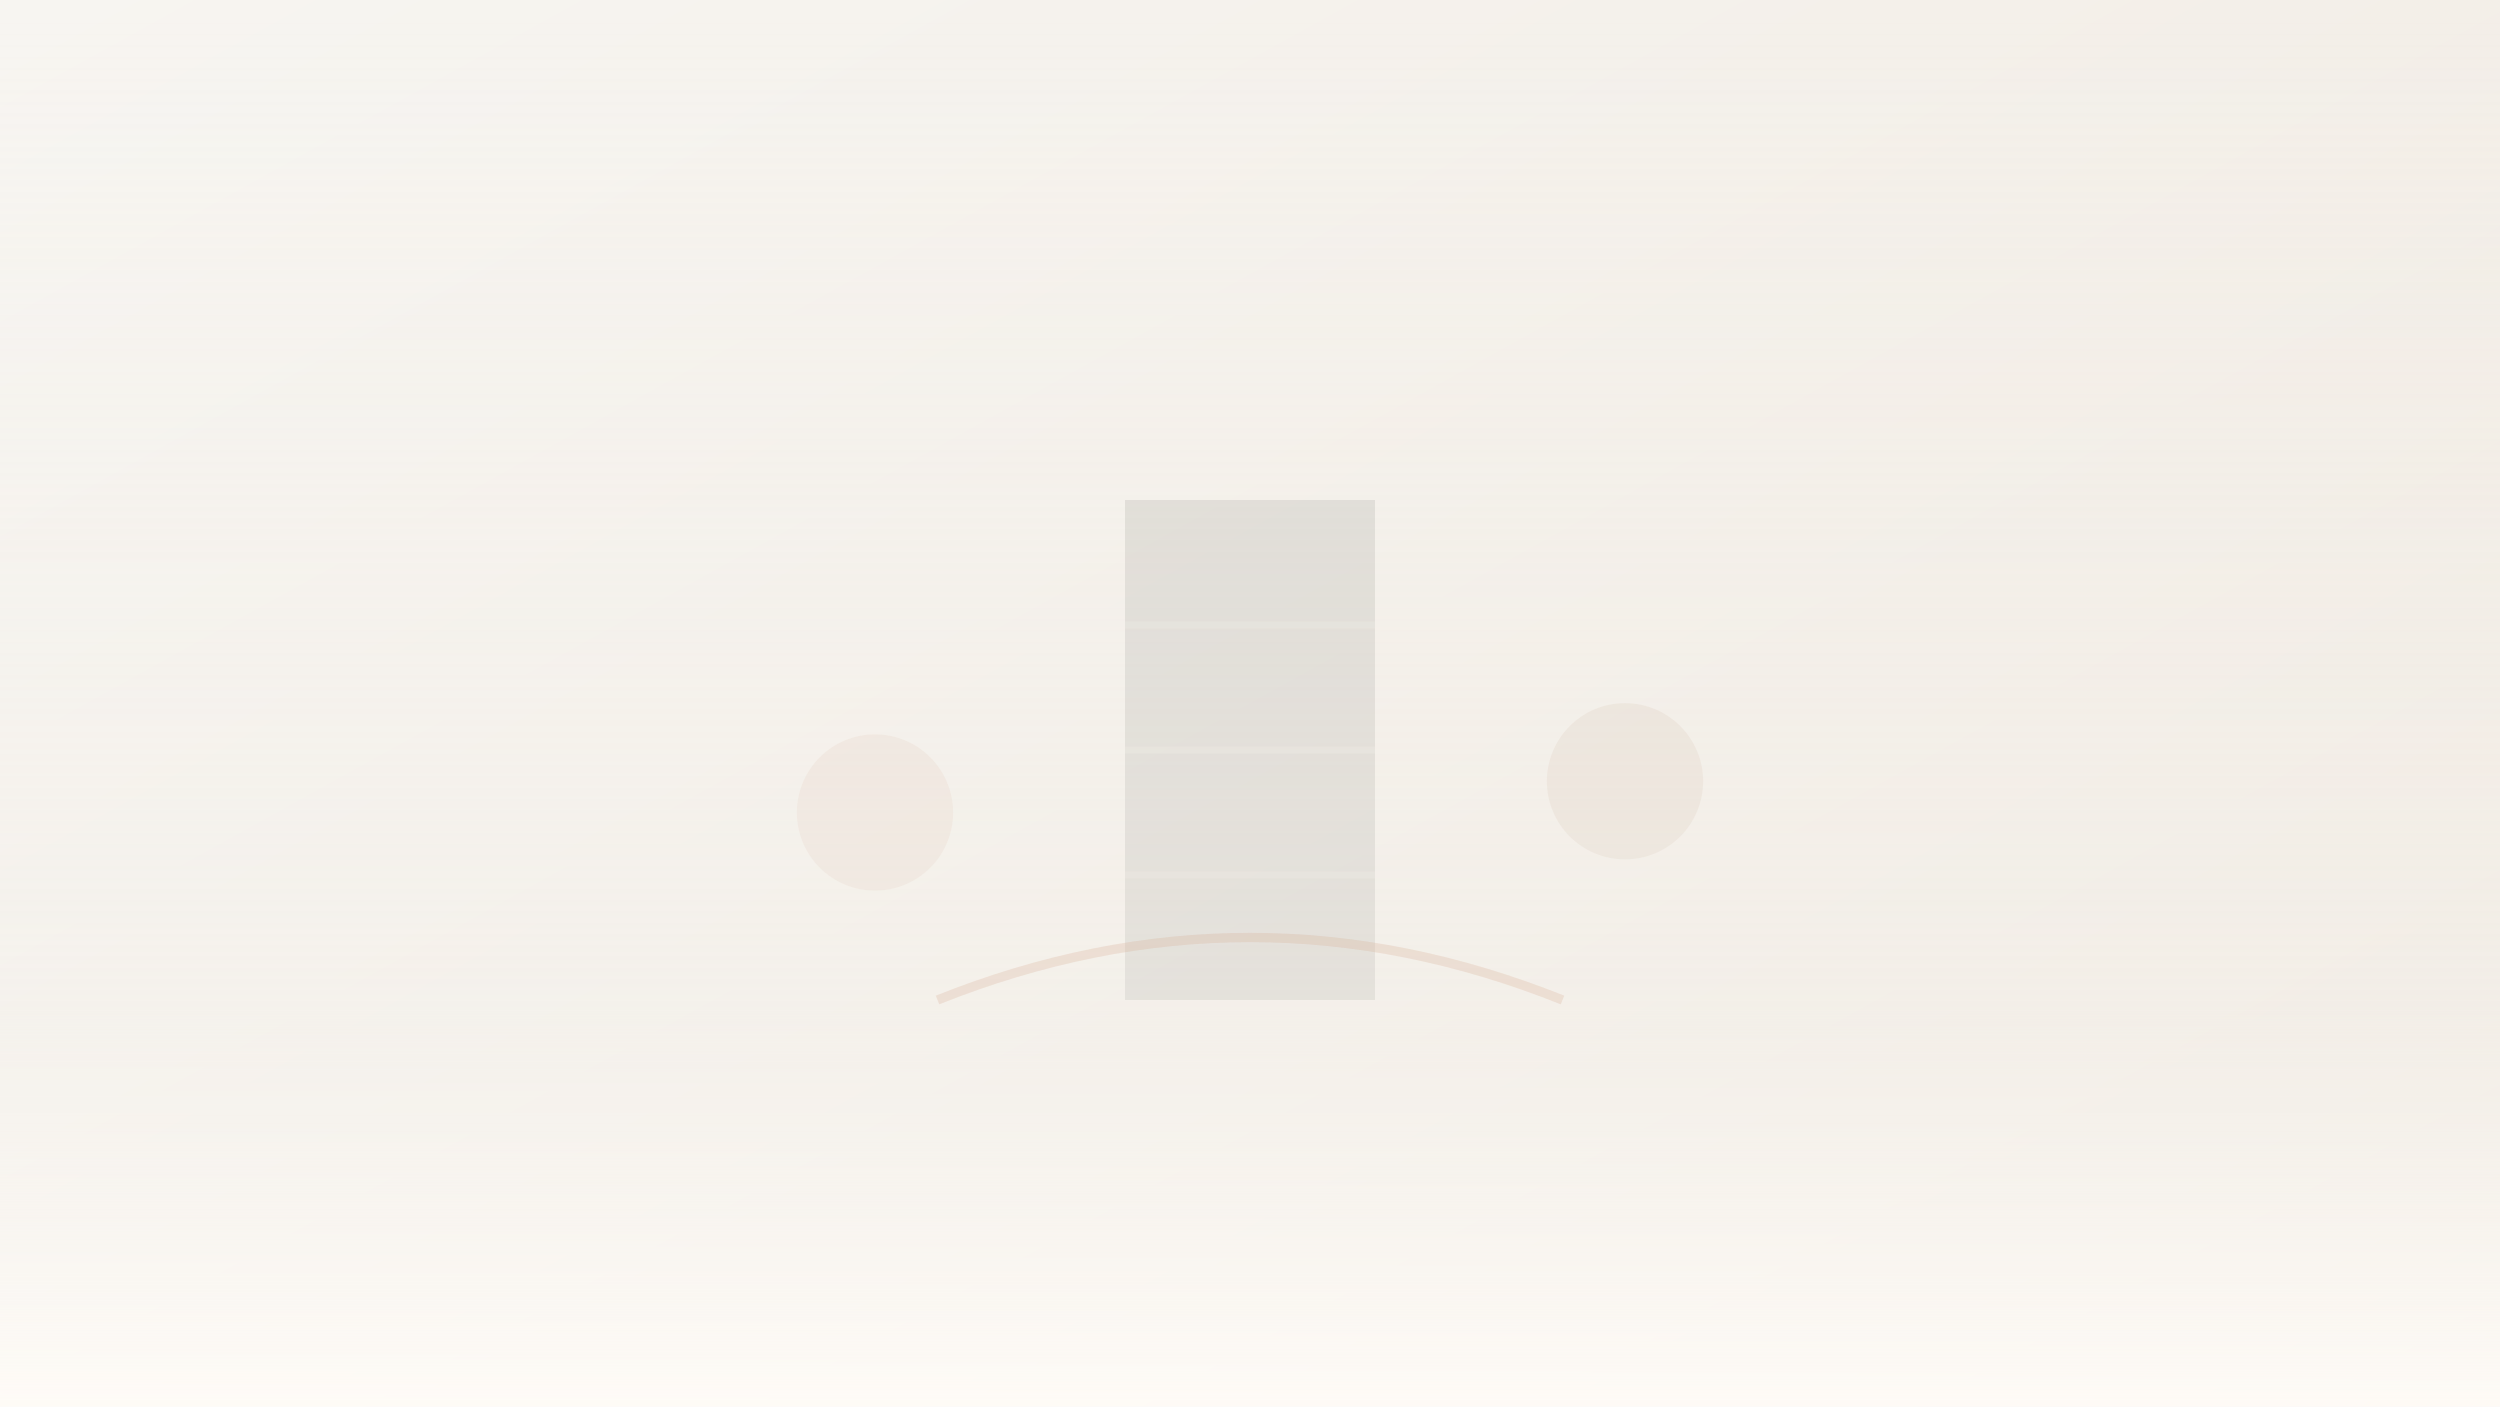
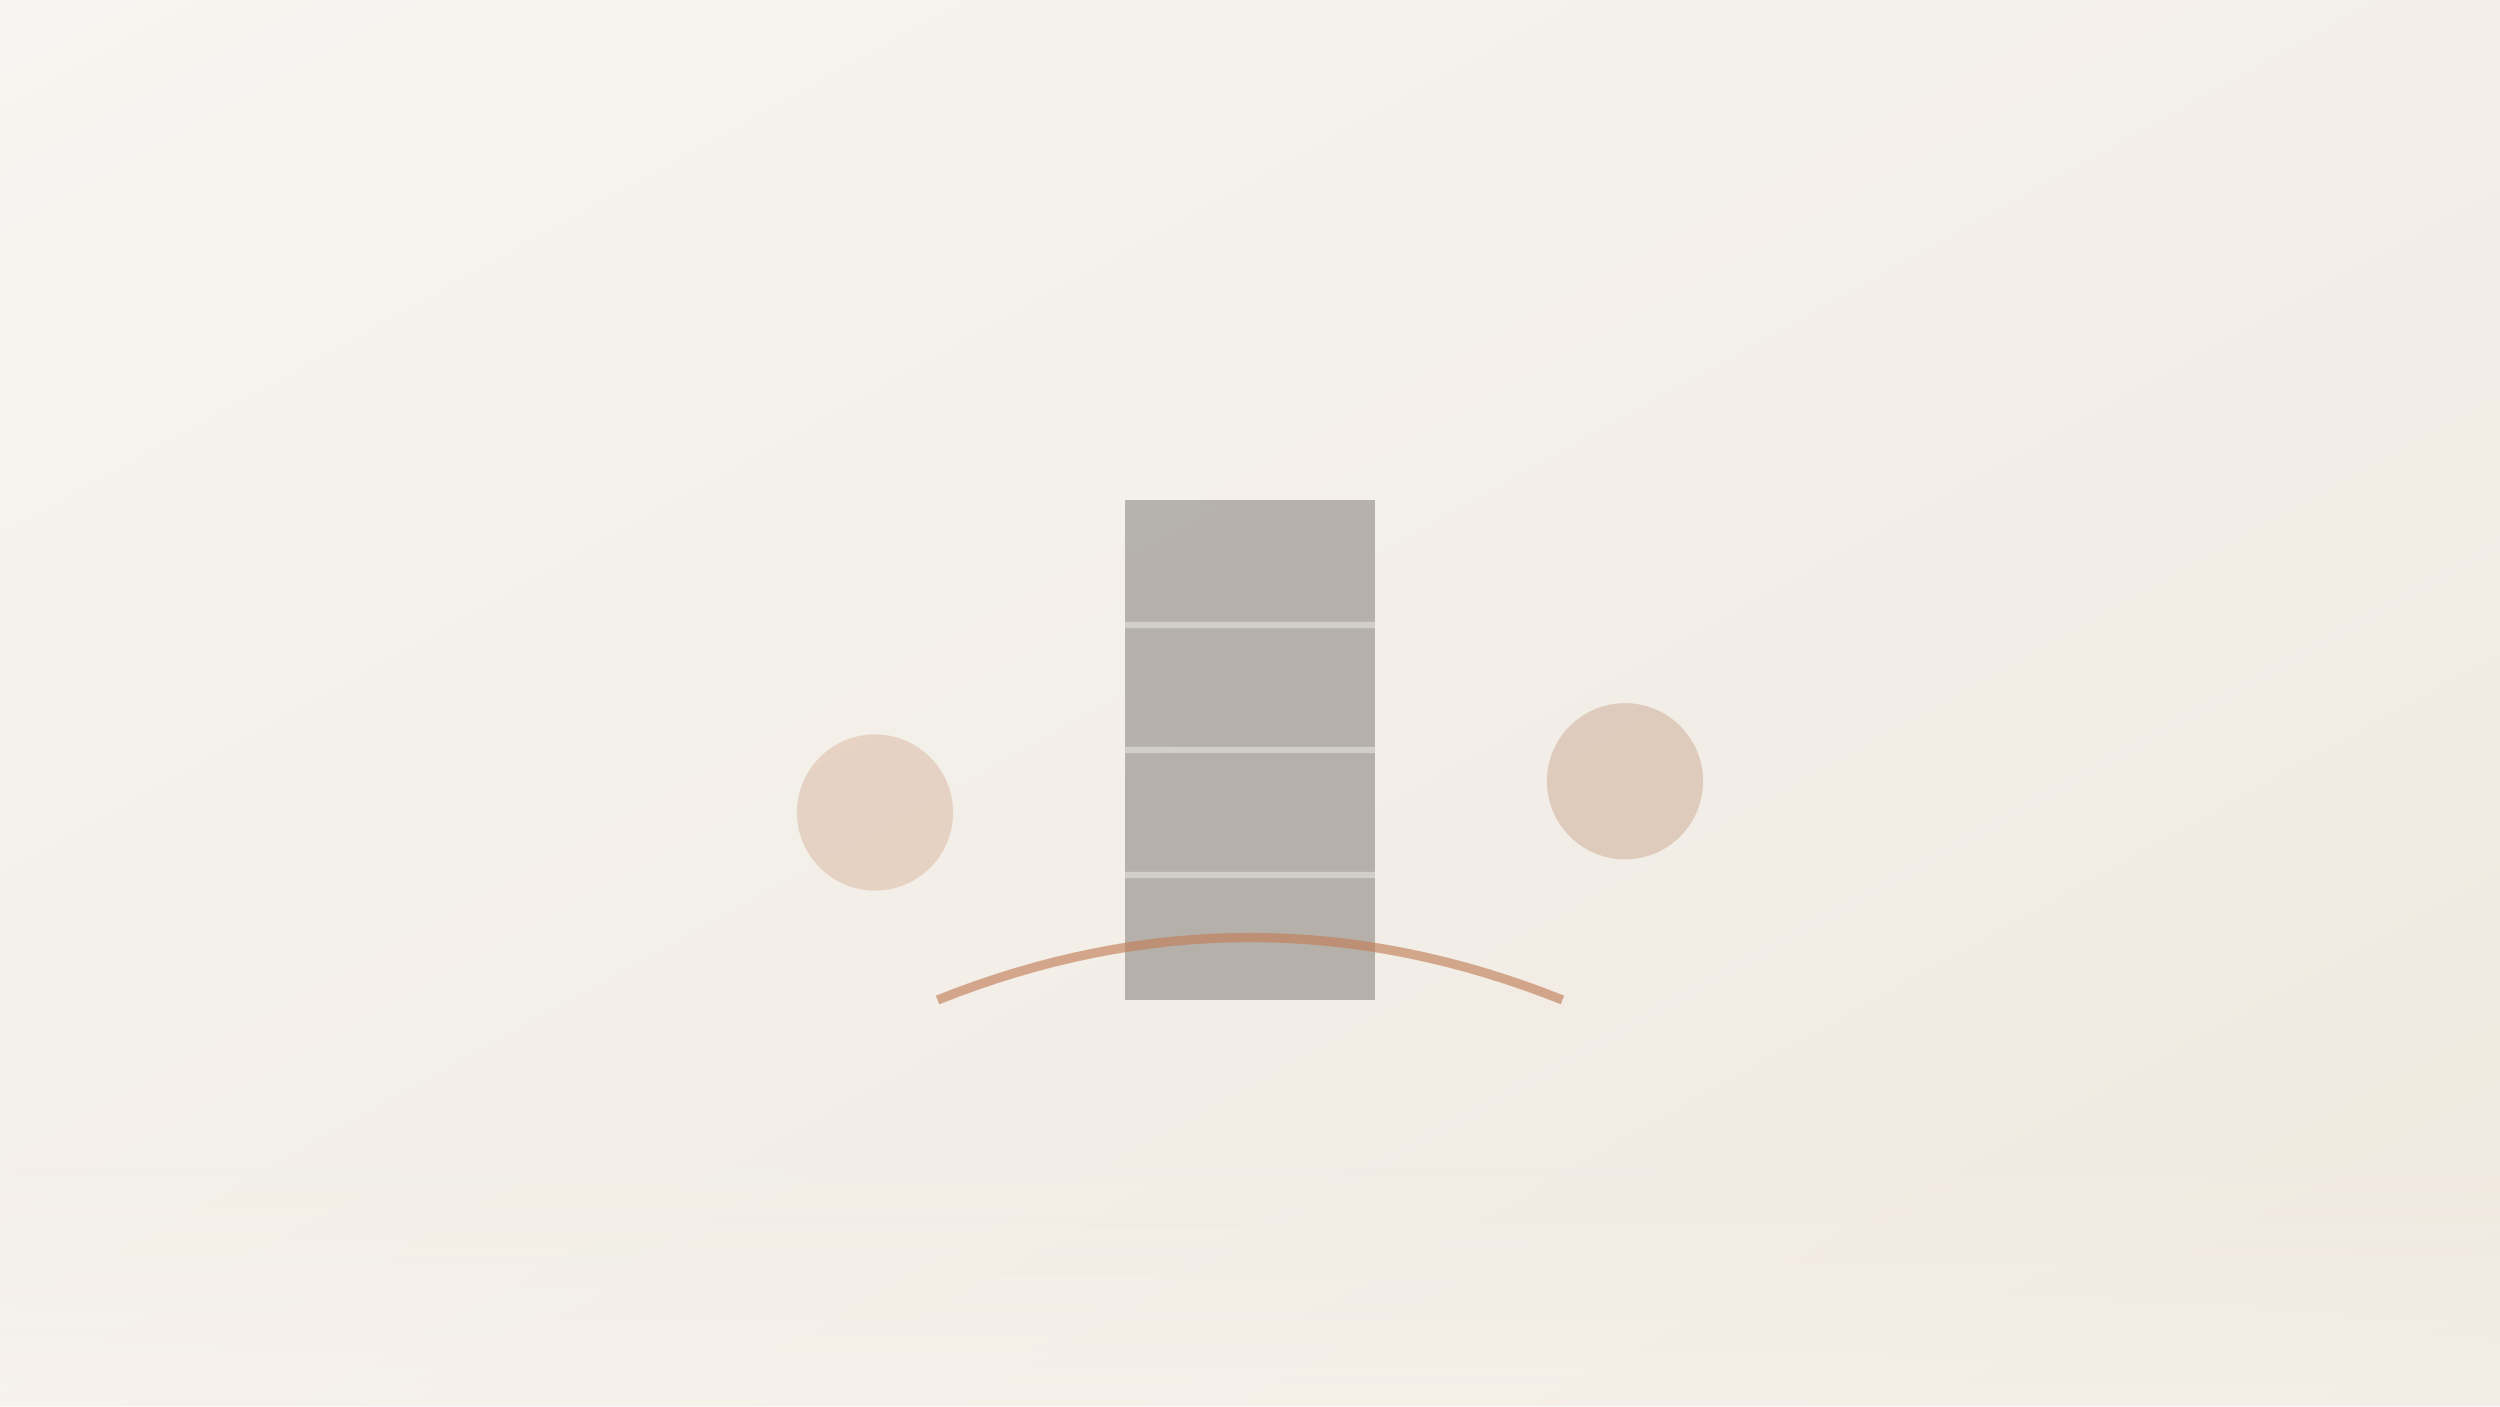
<svg xmlns="http://www.w3.org/2000/svg" viewBox="0 0 800 450" role="img" aria-hidden="true">
  <defs>
    <linearGradient id="bg-berlinwall" x1="0" y1="0" x2="1" y2="1">
      <stop offset="0%" stop-color="#f7f5f1" />
      <stop offset="100%" stop-color="#efe8df" />
    </linearGradient>
    <linearGradient id="scrim-berlinwall" x1="0.5" y1="0" x2="0.5" y2="1">
      <stop offset="0%" stop-color="#f7f5f1" stop-opacity="0" />
-       <stop offset="72%" stop-color="#f7f5f1" stop-opacity="0.35" />
-       <stop offset="100%" stop-color="#fffcf8" stop-opacity="0.92" />
+       <stop offset="82%" stop-color="#f7f5f1" stop-opacity="0" />
+       <stop offset="100%" stop-color="#fffcf8" stop-opacity="0.26" />
    </linearGradient>
  </defs>
  <rect width="800" height="450" fill="url(#bg-berlinwall)" />
-   <g opacity="0.95">
-     <rect x="360" y="160" width="80" height="160" fill="#2c2825" opacity="0.12" />
-     <path d="M360 200 H440 M360 240 H440 M360 280 H440" stroke="#fffcf8" stroke-width="2" opacity="0.15" />
-     <path d="M300 320 Q400 280 500 320" fill="none" stroke="#c17f59" stroke-width="3" opacity="0.25" />
-     <circle cx="280" cy="260" r="25" fill="#c17f59" opacity="0.1" />
-     <circle cx="520" cy="250" r="25" fill="#a56845" opacity="0.1" />
+   <g>
+     <rect x="360" y="160" width="80" height="160" fill="#2c2825" opacity="0.31" />
+     <path d="M360 200 H440 M360 240 H440 M360 280 H440" stroke="#fffcf8" stroke-width="2" opacity="0.39" />
+     <path d="M300 320 Q400 280 500 320" fill="none" stroke="#c17f59" stroke-width="3" opacity="0.65" />
+     <circle cx="280" cy="260" r="25" fill="#c17f59" opacity="0.26" />
+     <circle cx="520" cy="250" r="25" fill="#a56845" opacity="0.26" />
  </g>
  <rect width="800" height="450" fill="url(#scrim-berlinwall)" />
</svg>
